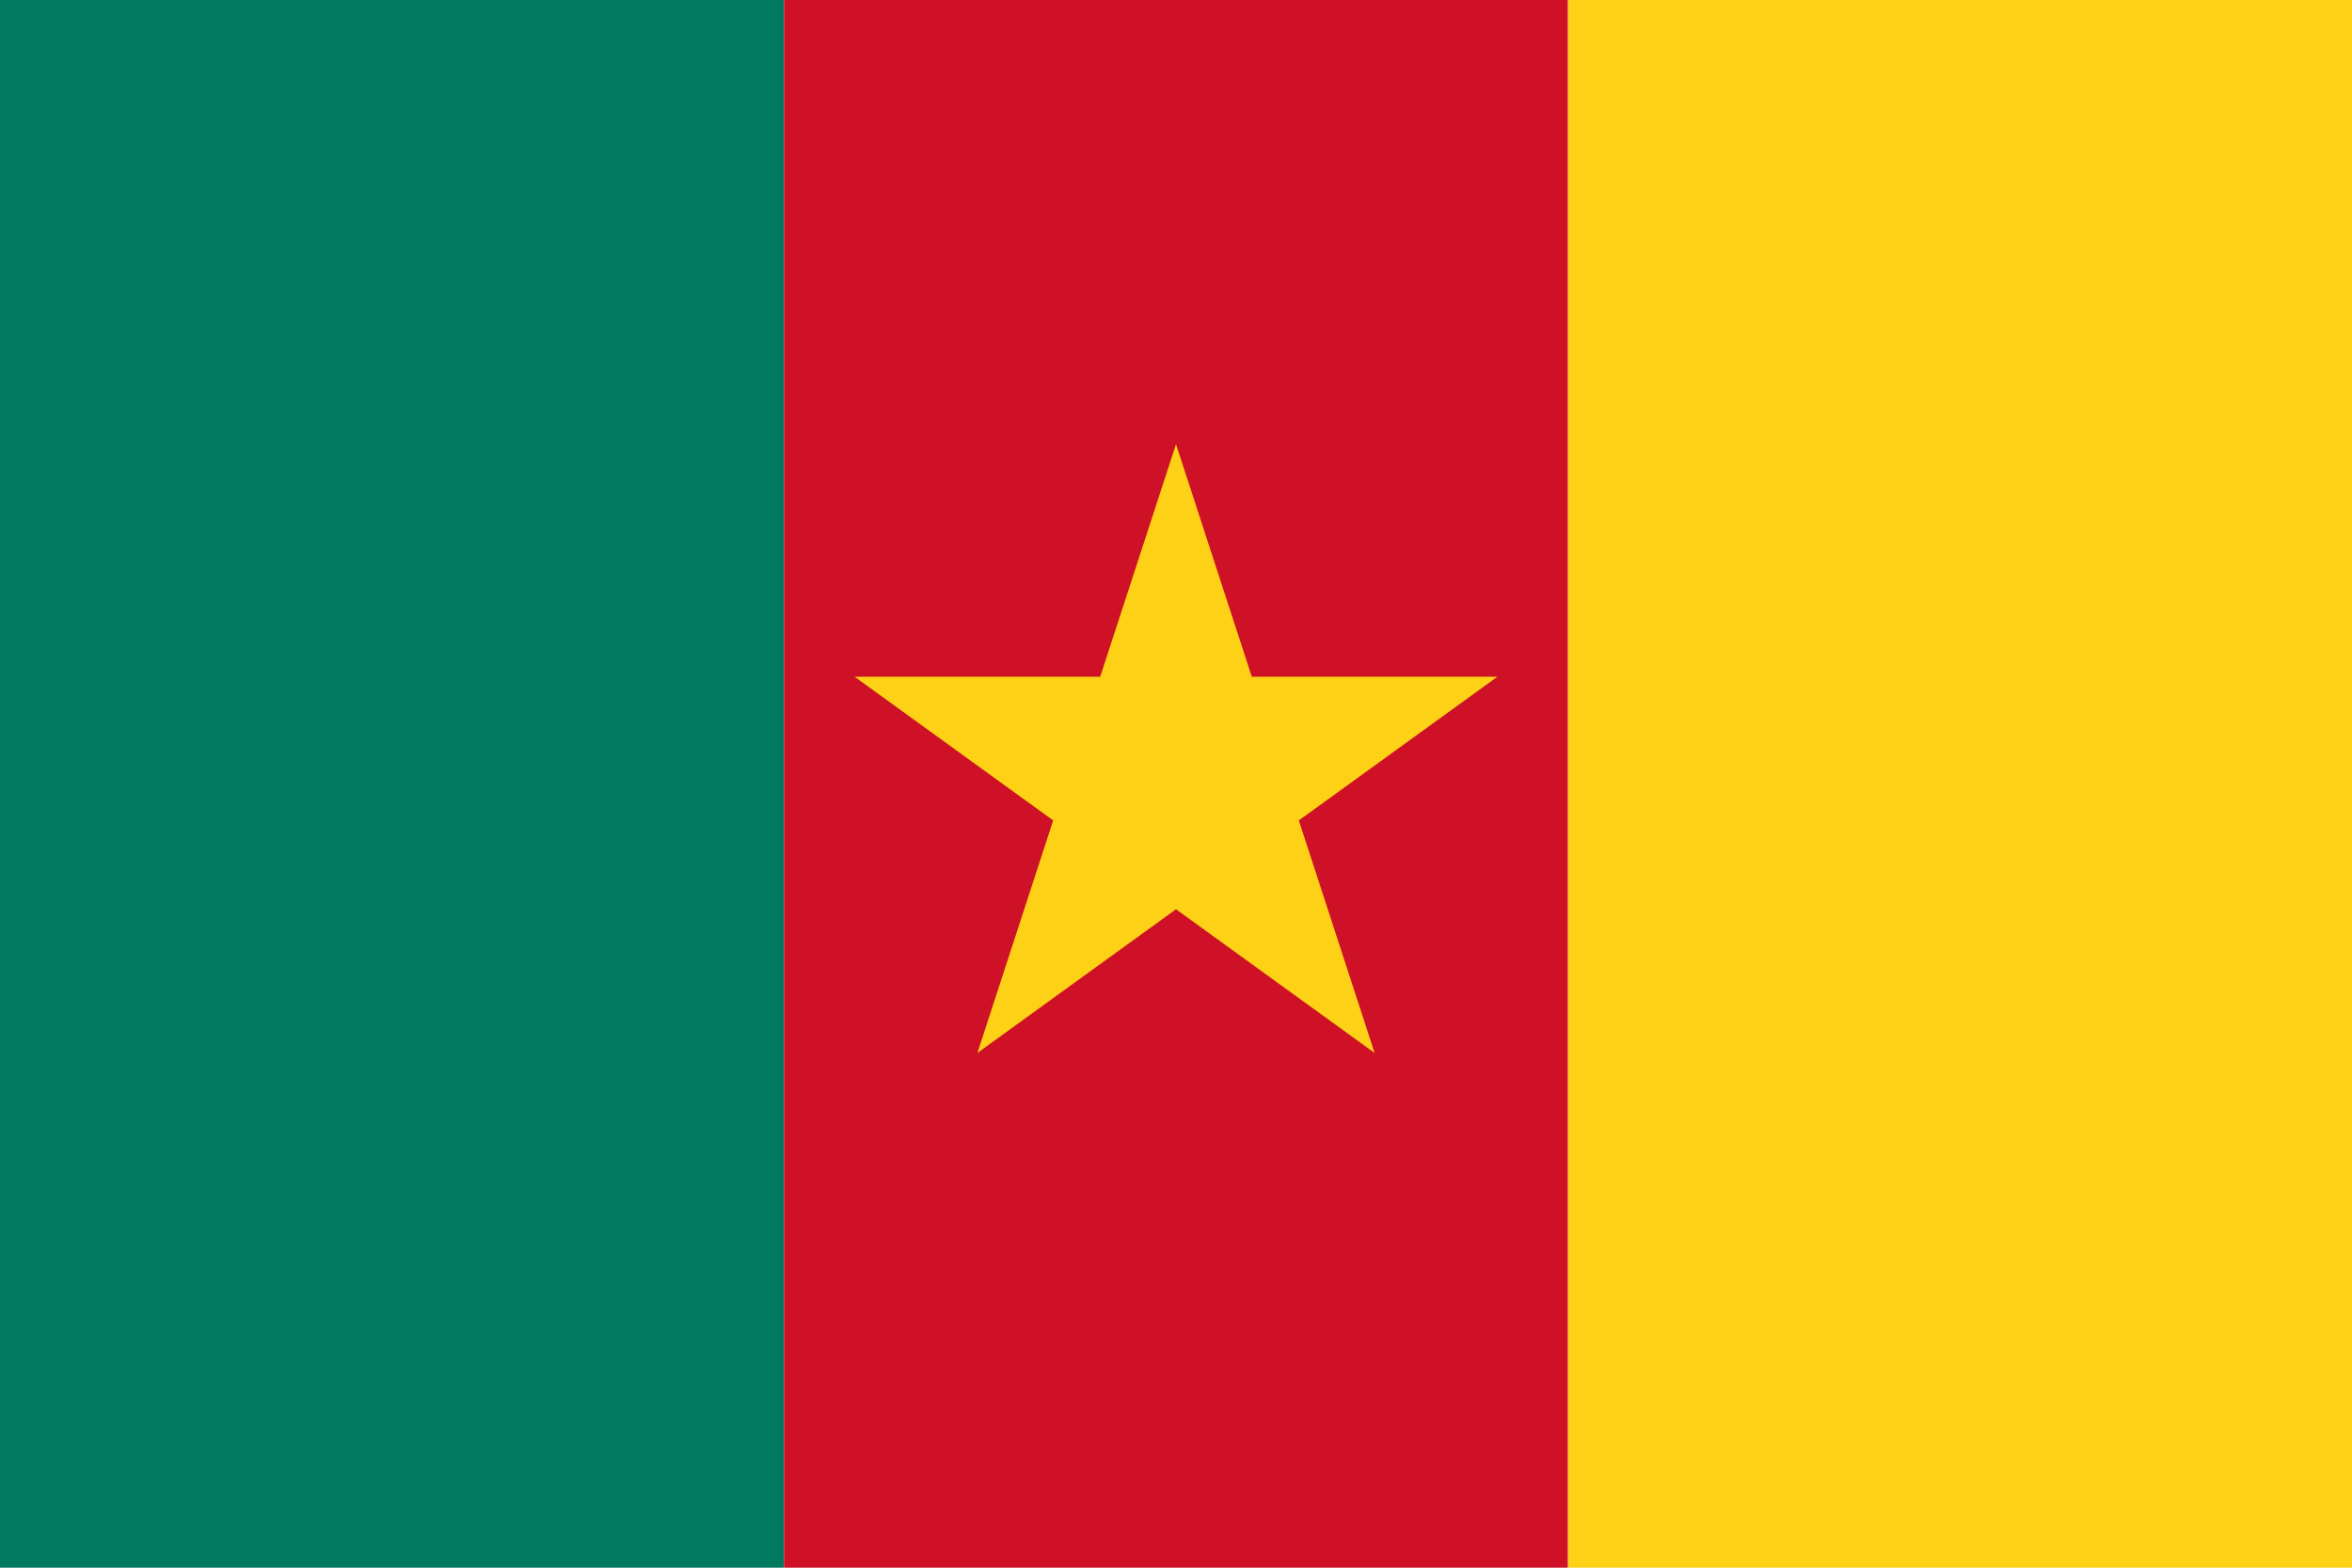
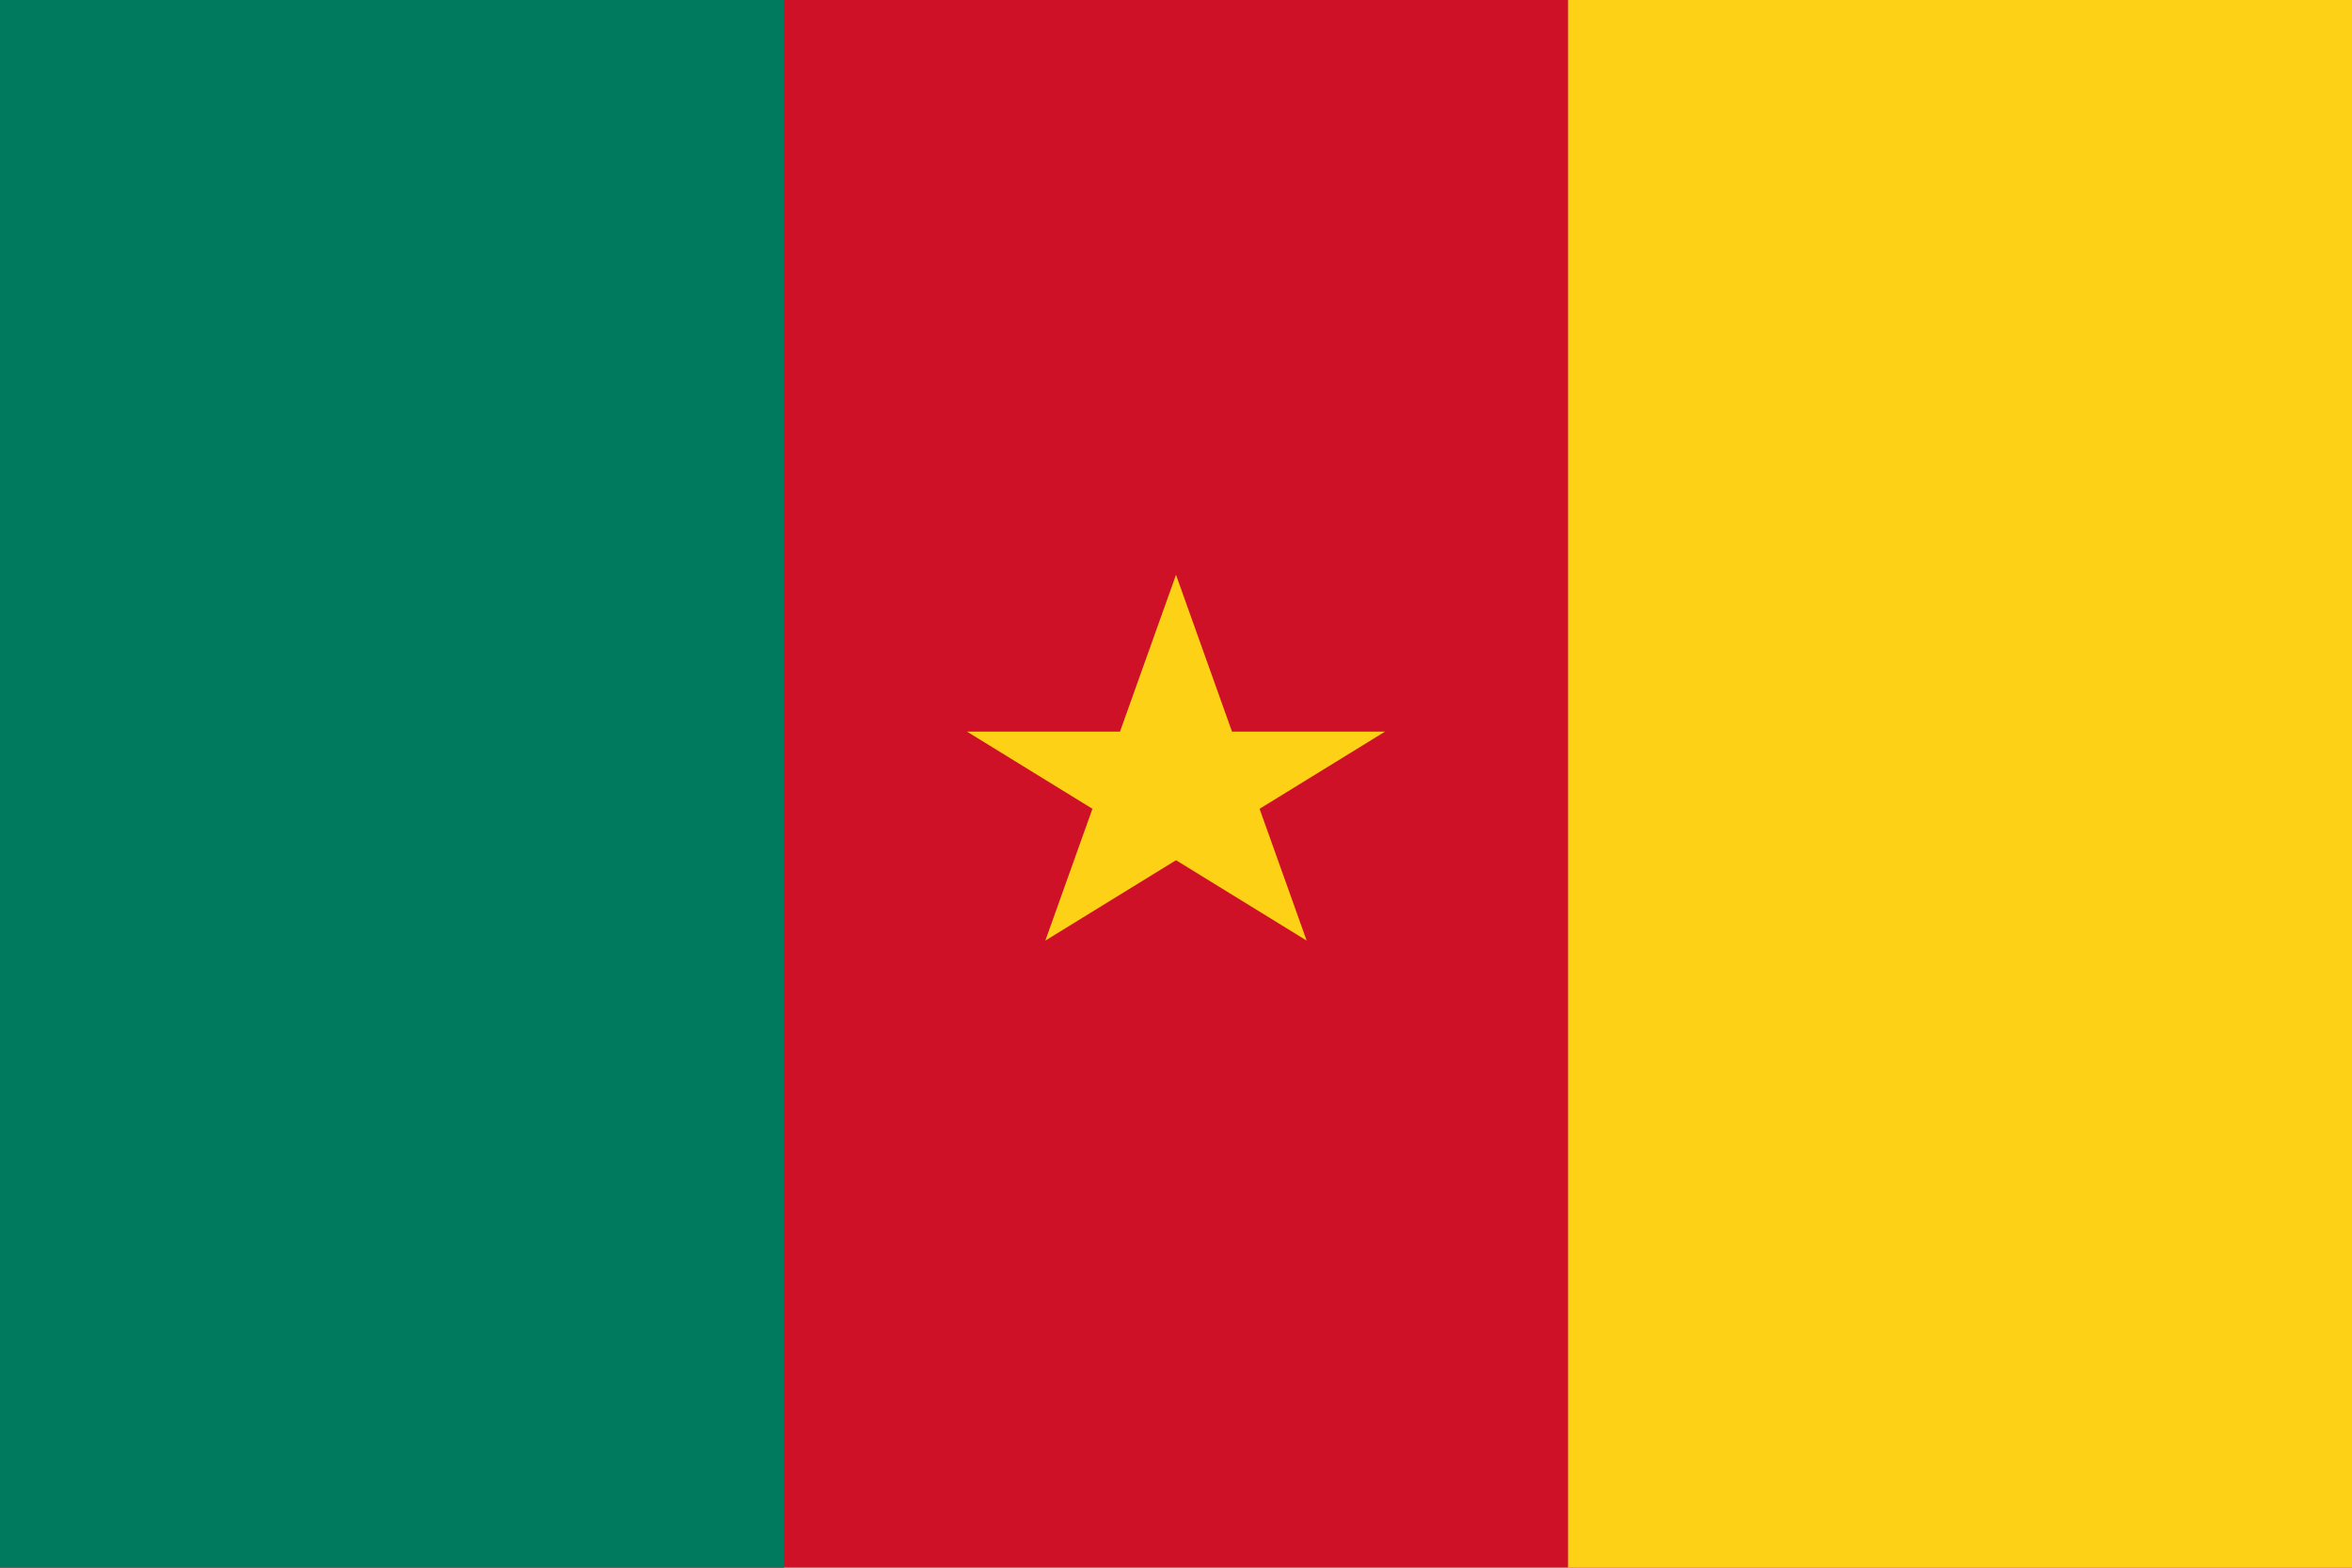
- <svg xmlns="http://www.w3.org/2000/svg" viewBox="0 0 900 600">
-   <rect width="300" height="600" fill="#007a5e" />
-   <rect x="300" width="300" height="600" fill="#ce1126" />
-   <rect x="600" width="300" height="600" fill="#fcd116" />
-   <path fill="#fcd116" d="m450 170 29 89 94 0-76 55 29 89-76-55-76 55 29-89-76-55h94z" />
+ <svg xmlns="http://www.w3.org/2000/svg" width="900" height="600" viewBox="0 0 9 6">
+   <path fill="#ce1126" d="M0 0h9v6H0Z" />
+   <path fill="#007a5e" d="M0 0h3v6H0Z" />
+   <path fill="#fcd116" d="M6 0h3v6H6ZM4 3.6l1.3-.8H3.7l1.3.8-.5-1.4Z" />
</svg>
